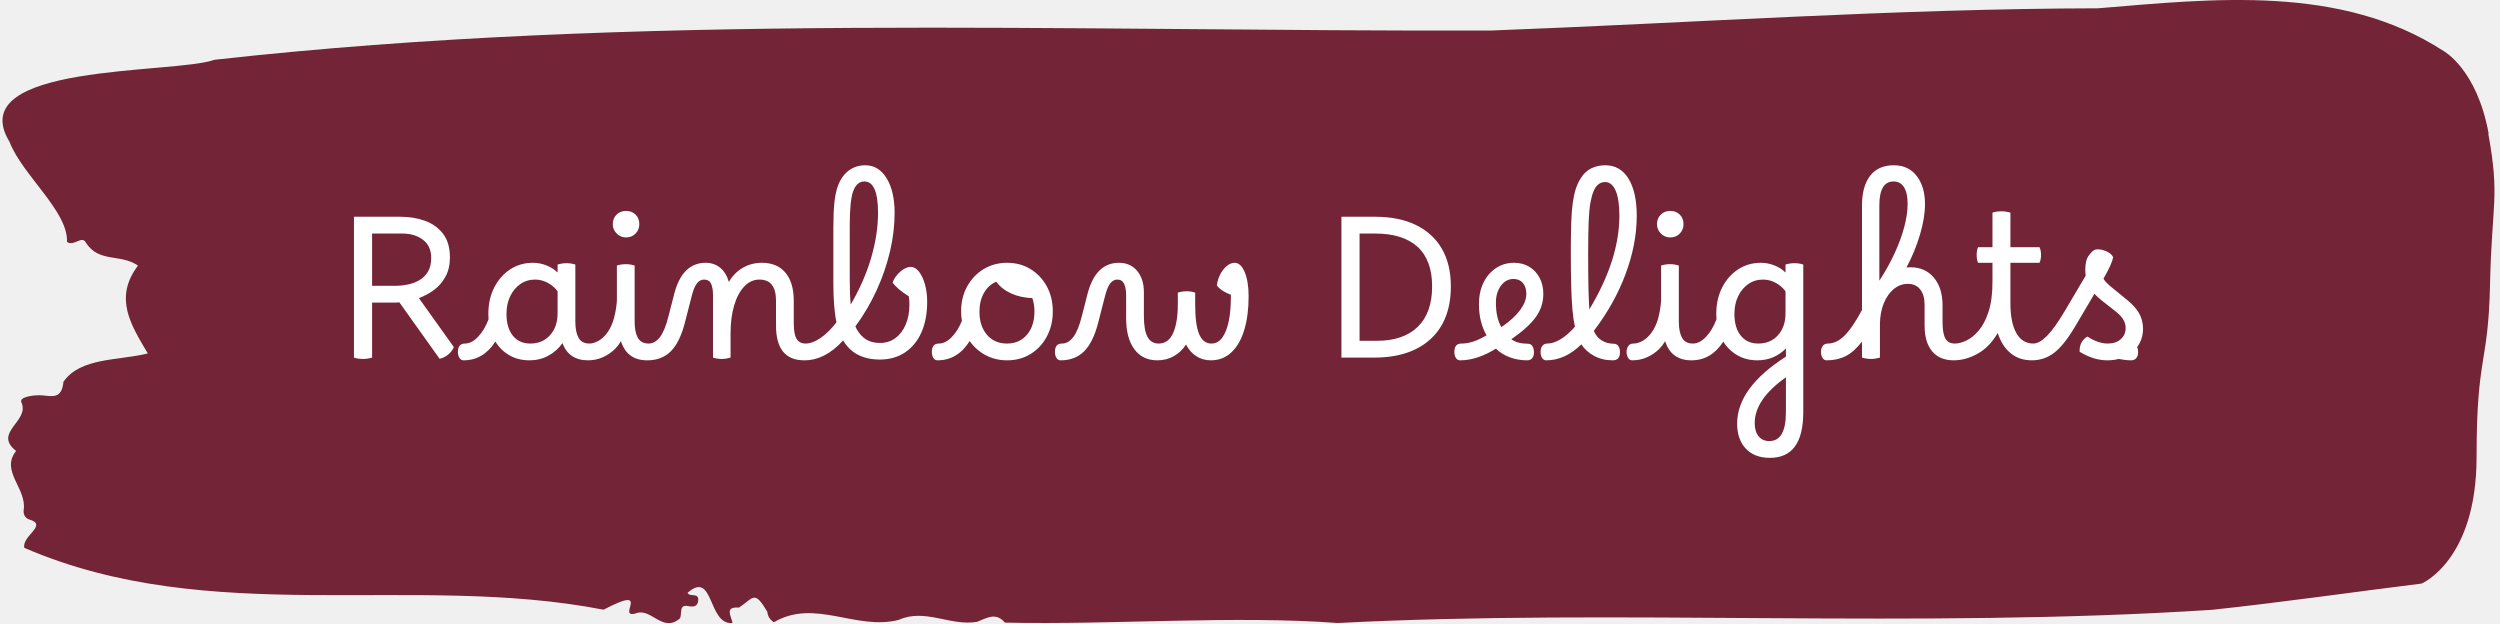
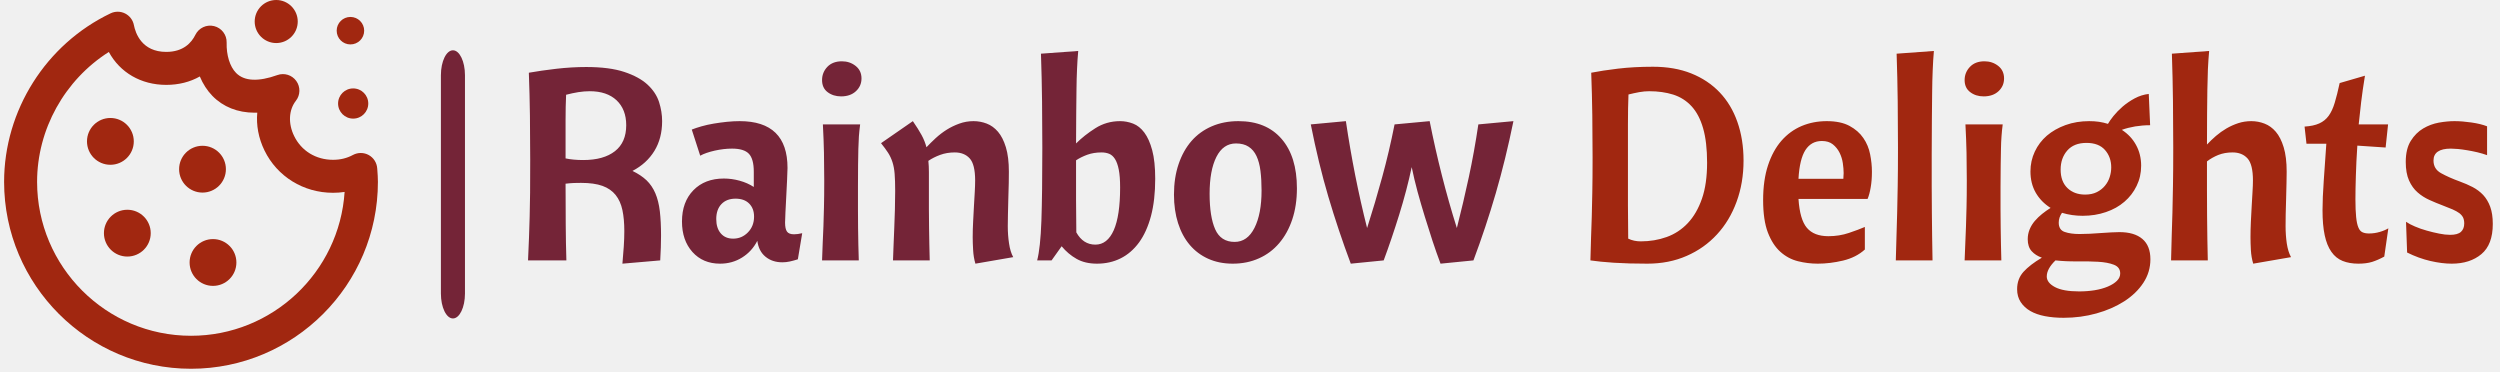
- <svg xmlns="http://www.w3.org/2000/svg" version="1.1" width="2000" height="499" viewBox="0 0 2000 499">
-   <g transform="matrix(1,0,0,1,-1.21127,-0.2524834)">
-     <svg viewBox="0 0 396 99" data-background-color="#ffffff" preserveAspectRatio="xMidYMid meet" height="499" width="2000">
-       <g id="tight-bounds" transform="matrix(1,0,0,1,0.2400886,0.0500919)">
-         <svg viewBox="0 0 395.52 98.9" height="98.9" width="395.52">
+ <svg xmlns="http://www.w3.org/2000/svg" version="1.1" width="2000" height="297" viewBox="0 0 2000 297">
+   <g transform="matrix(1,0,0,1,-1.212121,-0.9967613)">
+     <svg viewBox="0 0 396 59" data-background-color="#ffffff" preserveAspectRatio="xMidYMid meet" height="297" width="2000">
+       <g id="tight-bounds" transform="matrix(1,0,0,1,0.24,0.1980098)">
+         <svg viewBox="0 0 395.52 58.604" height="58.604" width="395.52">
          <g>
-             <svg viewBox="0 0 395.52 98.9" height="98.9" width="395.52">
+             <svg viewBox="0 0 500.967 74.228" height="58.604" width="395.52">
              <g>
-                 <svg viewBox="0 0 395.52 98.9" height="98.9" width="395.52">
+                 <rect width="4.844" height="53.979" x="87.924" y="10.124" fill="#742437" opacity="1" stroke-width="0" stroke="transparent" fill-opacity="1" class="rect-qz-0" data-fill-palette-color="primary" rx="1%" id="qz-0" data-palette-color="#742437" />
+               </g>
+               <g transform="matrix(1,0,0,1,105.447,10.25872)">
+                 <svg viewBox="0 0 395.52 53.711" height="53.711" width="395.52">
                  <g id="textblocktransform">
-                     <svg viewBox="0 0 395.52 98.9" height="98.9" width="395.52" id="textblock">
+                     <svg viewBox="0 0 395.52 53.711" height="53.711" width="395.52" id="textblock">
                      <g>
-                         <svg viewBox="0 0 395.52 98.9" height="98.9" width="395.52">
-                           <path d="M394.594 21.212C392.735 10.946 387.435 8.092 387.435 8.092 371.165-2.481 350.86-0.202 332.619 1.317 300.414 1.379 268.339 3.637 236.208 4.848 168.767 5.033 100.749 1.995 33.643 9.489 27.339 11.788-6.54 9.94 1.121 22.526 3.129 27.762 10.456 33.572 10.232 38.376 11.236 39.218 12.631 37.288 13.226 38.5 15.309 41.764 18.711 40.224 21.501 42.154 17.614 47.308 20.403 51.599 23.062 56.095 18.377 57.265 12.371 56.711 9.675 60.592 9.396 63.404 7.89 62.871 6.235 62.747 5.026 62.665 2.59 62.973 2.999 63.856 4.394 66.874-1.594 68.619 2.162 71.576-0.422 74.779 3.948 77.551 3.353 81.02 3.278 81.719 3.687 82.314 4.338 82.478 7.22 83.361 3.018 85.086 3.464 86.954 33.029 99.725 65.104 90.896 95.394 96.768 103.259 92.662 97.346 98.226 100.489 97.364 102.943 96.358 104.728 100.525 107.499 98.164 107.927 97.487 107.276 95.885 108.8 96.193 109.6 96.358 110.307 96.316 110.418 95.372 110.586 93.955 109.117 94.838 108.726 94.099 112.947 90.362 111.906 99.252 115.866 98.883 115.68 97.795 114.528 96.234 116.889 96.44 119.232 94.879 119.306 93.586 121.389 97.097 121.463 97.856 121.835 98.39 122.43 98.76 128.938 94.941 135.409 100.115 142.233 98.39 146.417 96.501 150.433 99.417 154.672 98.698 156.16 98.123 157.666 97.097 159.098 98.821 176.632 99.191 195.319 97.651 211.943 98.883 256.364 96.583 303.836 99.827 350.674 96.789 361.719 95.618 373.192 93.955 383.958 92.621 383.958 92.621 392.679 88.966 392.679 72.541S394.538 58.169 394.817 45.09C395.096 32.012 396.398 31.478 394.538 21.212Z" opacity="1" fill="#742437" data-fill-palette-color="tertiary" />
-                           <g transform="matrix(1,0,0,1,55.76832,26.23067)">
-                             <svg width="283.983" viewBox="5 -49.301 458.61 75.001" height="46.438" data-palette-color="#ffffff">
-                               <path d="M7.3 0.35L7.3 0.35Q6.05 0.35 5 0L5 0 5-36.1 16.95-36.1Q20.3-36.1 23.18-35.08 26.05-34.05 27.83-31.75 29.6-29.45 29.6-25.7L29.6-25.7Q29.6-22.8 28.45-20.73 27.3-18.65 25.5-17.32 23.7-16 21.65-15.25L21.65-15.25 30.6-2.7Q30.2-1.65 29.18-0.8 28.15 0.05 26.95 0.3L26.95 0.3 16.65-14.15Q16.1-14.1 15.6-14.1L15.6-14.1 9.65-14.1 9.65 0Q8.45 0.35 7.3 0.35ZM17.35-31.8L17.35-31.8 9.65-31.8 9.65-18.4 15.6-18.4Q17.15-18.4 18.78-18.73 20.4-19.05 21.75-19.83 23.1-20.6 23.95-22 24.8-23.4 24.8-25.55L24.8-25.55Q24.8-28.6 22.7-30.2 20.6-31.8 17.35-31.8ZM33.45-3.6L33.45-3.6Q35.15-3.6 36.77-5.28 38.4-6.95 39.5-9.8L39.5-9.8Q39.45-10.5 39.45-11.2L39.45-11.2Q39.45-15 40.95-17.95 42.45-20.9 45.02-22.6 47.6-24.3 50.9-24.3L50.9-24.3Q52.65-24.3 54.35-23.63 56.05-22.95 57.2-21.8L57.2-21.8 57.2-23.85Q57.65-24 58.25-24.1 58.85-24.2 59.5-24.2L59.5-24.2Q60.7-24.2 61.75-23.85L61.75-23.85 61.75-9.2Q61.75-6.55 62.57-5.08 63.4-3.6 65.35-3.6L65.35-3.6Q66.2-3.6 66.5-2.9 66.8-2.2 66.8-1.4L66.8-1.4Q66.8-0.6 66.37 0.05 65.95 0.7 65 0.7L65 0.7Q60.1 0.7 58.45-3.7L58.45-3.7Q57-1.65 54.82-0.48 52.65 0.7 50 0.7L50 0.7Q47.1 0.7 44.87-0.58 42.65-1.85 41.25-4.1L41.25-4.1Q38.15 0.7 33.1 0.7L33.1 0.7Q32.45 0.7 32.05 0.1 31.65-0.5 31.65-1.45L31.65-1.45Q31.65-3.6 33.45-3.6ZM44.1-11.2L44.1-11.2Q44.1-7.65 45.72-5.63 47.35-3.6 50.2-3.6L50.2-3.6Q53.35-3.6 55.27-5.75 57.2-7.9 57.2-11.4L57.2-11.4 57.2-17Q56.2-18.35 54.65-19.18 53.1-20 51.45-20L51.45-20Q49.3-20 47.65-18.85 46-17.7 45.05-15.73 44.1-13.75 44.1-11.2ZM65.35-3.6L65.35-3.6Q66.4-3.6 67.6-4.25 68.8-4.9 69.85-6.25L69.85-6.25Q71.1-7.95 71.67-10.15 72.25-12.35 72.4-14.6L72.4-14.6 72.4-23.6Q72.85-23.75 73.45-23.85 74.05-23.95 74.7-23.95L74.7-23.95Q75.85-23.95 76.95-23.6L76.95-23.6 76.95-9.2Q76.95-6.55 77.77-5.08 78.6-3.6 80.55-3.6L80.55-3.6Q81.4-3.6 81.7-2.9 82-2.2 82-1.4L82-1.4Q82-0.6 81.57 0.05 81.15 0.7 80.2 0.7L80.2 0.7Q75 0.7 73.45-4.2L73.45-4.2Q72.75-3.05 71.95-2.25L71.95-2.25Q70.6-0.9 68.82-0.1 67.05 0.7 65 0.7L65 0.7Q64.3 0.7 63.92 0.03 63.55-0.65 63.55-1.45L63.55-1.45Q63.55-2.3 63.97-2.95 64.4-3.6 65.35-3.6ZM74.75-30.8L74.75-30.8Q73.35-30.8 72.35-31.8 71.35-32.8 71.35-34.2L71.35-34.2Q71.35-35.7 72.32-36.65 73.3-37.6 74.75-37.6L74.75-37.6Q76.25-37.6 77.2-36.65 78.15-35.7 78.15-34.2L78.15-34.2Q78.15-32.75 77.17-31.78 76.2-30.8 74.75-30.8ZM80.19 0.7L80.19 0.7Q79.54 0.7 79.14 0.1 78.74-0.5 78.74-1.45L78.74-1.45Q78.74-3.6 80.54-3.6L80.54-3.6Q82.14-3.6 83.42-5.23 84.69-6.85 85.64-10.65L85.64-10.65 87.14-16.5Q89.24-24.3 95.14-24.3L95.14-24.3Q97.39-24.3 98.94-22.98 100.49-21.65 101.09-19.4L101.09-19.4Q102.49-21.75 104.69-23.03 106.89-24.3 109.59-24.3L109.59-24.3Q113.49-24.3 115.62-21.75 117.74-19.2 117.74-14.6L117.74-14.6 117.74-8.75Q117.74-6 118.47-4.8 119.19-3.6 120.79-3.6L120.79-3.6Q121.49-3.6 121.87-3 122.24-2.4 122.24-1.4L122.24-1.4Q122.24-0.6 121.82 0.05 121.39 0.7 120.44 0.7L120.44 0.7Q113.19 0.7 113.19-8.2L113.19-8.2 113.19-14.6Q113.19-20 108.94-20L108.94-20Q106.74-20 105.07-18.25 103.39-16.5 102.47-13.4 101.54-10.3 101.54-6.2L101.54-6.2 101.54 0Q101.04 0.15 100.44 0.25 99.84 0.35 99.29 0.35L99.29 0.35Q98.09 0.35 97.04 0L97.04 0 97.04-15.95Q97.04-17.9 96.54-18.95 96.04-20 94.74-20L94.74-20Q93.69-20 92.94-19.05 92.19-18.1 91.64-16L91.64-16 89.79-8.8Q88.49-3.85 86.19-1.58 83.89 0.7 80.19 0.7ZM120.44 0.7L120.44 0.7Q119.79 0.7 119.39 0.1 118.99-0.5 118.99-1.45L118.99-1.45Q118.99-2.45 119.47-3.03 119.94-3.6 120.74-3.6L120.74-3.6Q122.54-3.6 124.64-5.05 126.74-6.5 128.69-9.05L128.69-9.05Q127.89-12.7 127.89-19.25L127.89-19.25 127.89-33.15Q127.89-37.3 128.17-39.85 128.44-42.4 129.09-44.1L129.09-44.1Q130.04-46.6 131.84-47.95 133.64-49.3 136.09-49.3L136.09-49.3Q139.49-49.3 141.54-45.98 143.59-42.65 143.59-37.05L143.59-37.05Q143.59-32.3 142.42-27.25 141.24-22.2 138.99-17.28 136.74-12.35 133.54-8L133.54-8Q133.69-7.65 133.84-7.35L133.84-7.35Q134.89-5.5 136.32-4.63 137.74-3.75 139.84-3.75L139.84-3.75Q142.09-3.75 143.79-5 145.49-6.25 146.44-8.47 147.39-10.7 147.39-13.6L147.39-13.6Q147.39-14.65 147.24-15.7L147.24-15.7Q144.09-17.7 143.09-19.25L143.09-19.25Q143.44-20.25 144.22-21.18 144.99-22.1 145.94-22.68 146.89-23.25 147.74-23.25L147.74-23.25Q148.89-23.25 149.84-22.03 150.79-20.8 151.37-18.78 151.94-16.75 151.94-14.3L151.94-14.3Q151.94-9.8 150.47-6.48 148.99-3.15 146.27-1.33 143.54 0.5 139.84 0.5L139.84 0.5Q133.29 0.5 130.39-4.4L130.39-4.4Q125.79 0.7 120.44 0.7ZM132.09-33.75L132.09-20.25Q132.09-16.2 132.34-13.6L132.34-13.6Q135.79-19.5 137.57-25.55 139.34-31.6 139.34-37.1L139.34-37.1Q139.34-45.15 135.84-45.15L135.84-45.15Q133.79-45.15 132.89-42.4L132.89-42.4Q132.09-39.95 132.09-33.75L132.09-33.75ZM154.94-3.6L154.94-3.6Q156.59-3.6 158.16-5.18 159.74-6.75 160.84-9.4L160.84-9.4Q160.64-10.6 160.64-11.85L160.64-11.85Q160.64-15.45 162.19-18.25 163.74-21.05 166.41-22.68 169.09-24.3 172.44-24.3L172.44-24.3Q175.79-24.3 178.44-22.68 181.09-21.05 182.61-18.25 184.14-15.45 184.14-11.85L184.14-11.85Q184.14-8.25 182.61-5.4 181.09-2.55 178.46-0.93 175.84 0.7 172.44 0.7L172.44 0.7Q169.39 0.7 166.91-0.63 164.44-1.95 162.84-4.25L162.84-4.25Q159.74 0.7 154.59 0.7L154.59 0.7Q153.94 0.7 153.54 0.1 153.14-0.5 153.14-1.45L153.14-1.45Q153.14-3.6 154.94-3.6ZM172.39-3.6L172.39-3.6Q175.59-3.6 177.51-5.85 179.44-8.1 179.44-11.85L179.44-11.85Q179.44-13.7 178.89-15.25L178.89-15.25Q175.89-15.35 173.46-16.45 171.04-17.55 169.64-19.45L169.64-19.45Q167.64-18.6 166.49-16.57 165.34-14.55 165.34-11.75L165.34-11.75Q165.34-8.1 167.26-5.85 169.19-3.6 172.39-3.6ZM186.14 0.7L186.14 0.7Q185.49 0.7 185.09 0.1 184.69-0.5 184.69-1.45L184.69-1.45Q184.69-3.6 186.49-3.6L186.49-3.6Q188.09-3.6 189.36-5.23 190.64-6.85 191.59-10.65L191.59-10.65 193.09-16.5Q195.19-24.3 201.09-24.3L201.09-24.3Q204.04-24.3 205.76-22.23 207.49-20.15 207.49-16.8L207.49-16.8 207.49-10.7Q207.49-7.05 208.41-5.33 209.34-3.6 211.29-3.6L211.29-3.6Q213.79-3.6 214.99-6.3 216.19-9 216.19-13.65L216.19-13.65 216.19-16.65Q216.64-16.8 217.21-16.9 217.79-17 218.39-17L218.39-17Q219.64-17 220.64-16.65L220.64-16.65 220.64-13.65Q220.64-8.4 221.66-6 222.69-3.6 224.79-3.6L224.79-3.6Q226.49-3.6 227.59-5.13 228.69-6.65 229.24-9.33 229.79-12 229.79-15.5L229.79-15.5Q229.79-15.8 229.79-16.1L229.79-16.1Q227.34-17 226.19-18.5L226.19-18.5Q226.39-20 227.06-21.33 227.74-22.65 228.74-23.48 229.74-24.3 230.74-24.3L230.74-24.3Q232.34-24.3 233.34-21.9 234.34-19.5 234.34-15.7L234.34-15.7Q234.34-10.85 233.24-7.15 232.14-3.45 229.96-1.38 227.79 0.7 224.64 0.7L224.64 0.7Q222.59 0.7 220.94-0.35 219.29-1.4 218.29-3.35L218.29-3.35Q217.09-1.45 215.19-0.38 213.29 0.7 210.94 0.7L210.94 0.7Q207.14 0.7 205.04-2.15 202.94-5 202.94-10.15L202.94-10.15 202.94-15.95Q202.94-17.85 202.41-18.93 201.89-20 200.69-20L200.69-20Q199.64-20 198.89-19.05 198.14-18.1 197.59-16L197.59-16 195.74-8.8Q194.44-3.85 192.14-1.58 189.84 0.7 186.14 0.7ZM266.48 0L258.08 0 258.13-0.2 258.13-36.1 266.83-36.1Q272.88-36.1 277.21-34 281.53-31.9 283.86-27.93 286.18-23.95 286.18-18.25L286.18-18.25Q286.18-9.55 281.01-4.78 275.83 0 266.48 0L266.48 0ZM262.78-31.8L262.78-4.3 267.18-4.3Q274.03-4.3 277.71-7.9 281.38-11.5 281.38-18.25L281.38-18.25Q281.38-24.95 277.66-28.38 273.93-31.8 266.78-31.8L266.78-31.8 262.78-31.8ZM288.53 0.7L288.53 0.7Q287.88 0.7 287.48 0.1 287.08-0.5 287.08-1.45L287.08-1.45Q287.08-3.6 288.88-3.6L288.88-3.6Q290.33-3.6 291.83-4.08 293.33-4.55 295.33-5.7L295.33-5.7Q293.38-9.1 293.38-13.7L293.38-13.7Q293.38-16.8 294.53-19.18 295.68-21.55 297.73-22.93 299.78-24.3 302.38-24.3L302.38-24.3Q304.58-24.3 306.28-23.28 307.98-22.25 308.93-20.45 309.88-18.65 309.88-16.3L309.88-16.3Q309.88-13.1 308-10.45 306.13-7.8 301.68-4.7L301.68-4.7Q303.28-3.55 305.98-3.55L305.98-3.55Q306.68-3.55 307.08-2.95 307.48-2.35 307.48-1.35L307.48-1.35Q307.48-0.4 307.03 0.15 306.58 0.7 305.73 0.7L305.73 0.7Q303.33 0.7 301.23-0.1 299.13-0.9 297.73-2.3L297.73-2.3Q292.93 0.7 288.53 0.7ZM297.73-14.1L297.73-14.1Q297.73-10.15 299.13-7.8L299.13-7.8Q302.38-10.05 303.95-12.2 305.53-14.35 305.53-16.3L305.53-16.3Q305.53-18.1 304.65-19.13 303.78-20.15 302.23-20.15L302.23-20.15Q300.28-20.15 299-18.4 297.73-16.65 297.73-14.1ZM310.63 0.7L310.63 0.7Q309.98 0.7 309.58 0.1 309.18-0.5 309.18-1.45L309.18-1.45Q309.18-2.45 309.65-3.03 310.13-3.6 310.93-3.6L310.93-3.6Q312.53-3.6 314.38-4.75 316.23-5.9 317.98-7.9L317.98-7.9Q317.58-9.75 317.35-12.25 317.13-14.75 317.03-18.3 316.93-21.85 316.93-26.85L316.93-26.85 316.98-26.85 316.93-26.9Q316.93-31.35 317.03-34.45 317.13-37.55 317.43-39.65 317.73-41.75 318.2-43.23 318.68-44.7 319.43-45.9L319.43-45.9Q320.53-47.7 322.15-48.5 323.78-49.3 325.73-49.3L325.73-49.3Q329.63-49.3 331.73-45.85 333.83-42.4 333.83-36.35L333.83-36.35Q333.83-29.1 330.98-21.45 328.13-13.8 322.83-6.85L322.83-6.85Q323.53-5.2 324.88-4.38 326.23-3.55 327.98-3.55L327.98-3.55Q328.68-3.55 329.1-2.98 329.53-2.4 329.53-1.4L329.53-1.4Q329.53 0.7 327.68 0.7L327.68 0.7Q324.98 0.7 322.88-0.45 320.78-1.6 319.63-3.4L319.63-3.4Q315.48 0.7 310.63 0.7ZM321.38-26.6L321.38-26.6Q321.38-21.35 321.45-17.95 321.53-14.55 321.68-12.35L321.68-12.35Q325.48-18.65 327.43-24.68 329.38-30.7 329.38-36.4L329.38-36.4Q329.38-40.55 328.43-42.78 327.48-45 325.73-45L325.73-45Q323.78-45 322.78-42.7L322.78-42.7Q322.28-41.5 321.95-39.68 321.63-37.85 321.5-34.75 321.38-31.65 321.38-26.6ZM333.02-3.6L333.02-3.6Q334.07-3.6 335.27-4.25 336.47-4.9 337.52-6.25L337.52-6.25Q338.77-7.95 339.35-10.15 339.92-12.35 340.07-14.6L340.07-14.6 340.07-23.6Q340.52-23.75 341.12-23.85 341.72-23.95 342.37-23.95L342.37-23.95Q343.52-23.95 344.62-23.6L344.62-23.6 344.62-9.2Q344.62-6.55 345.45-5.08 346.27-3.6 348.22-3.6L348.22-3.6Q349.07-3.6 349.37-2.9 349.67-2.2 349.67-1.4L349.67-1.4Q349.67-0.6 349.25 0.05 348.82 0.7 347.87 0.7L347.87 0.7Q342.67 0.7 341.12-4.2L341.12-4.2Q340.42-3.05 339.62-2.25L339.62-2.25Q338.27-0.9 336.5-0.1 334.72 0.7 332.67 0.7L332.67 0.7Q331.97 0.7 331.6 0.03 331.22-0.65 331.22-1.45L331.22-1.45Q331.22-2.3 331.65-2.95 332.07-3.6 333.02-3.6ZM342.42-30.8L342.42-30.8Q341.02-30.8 340.02-31.8 339.02-32.8 339.02-34.2L339.02-34.2Q339.02-35.7 340-36.65 340.97-37.6 342.42-37.6L342.42-37.6Q343.92-37.6 344.87-36.65 345.82-35.7 345.82-34.2L345.82-34.2Q345.82-32.75 344.85-31.78 343.87-30.8 342.42-30.8ZM348.22-3.6L348.22-3.6Q349.92-3.6 351.55-5.28 353.17-6.95 354.27-9.8L354.27-9.8Q354.22-10.5 354.22-11.2L354.22-11.2Q354.22-15 355.72-17.95 357.22-20.9 359.8-22.6 362.37-24.3 365.67-24.3L365.67-24.3Q367.42-24.3 369.12-23.63 370.82-22.95 371.97-21.8L371.97-21.8 371.97-23.85Q372.42-24 373.02-24.1 373.62-24.2 374.27-24.2L374.27-24.2Q375.47-24.2 376.52-23.85L376.52-23.85 376.52 14Q376.52 25.7 367.97 25.7L367.97 25.7Q364.02 25.7 361.8 23.35 359.57 21 359.57 16.9L359.57 16.9Q359.57 7.75 372.07-0.25L372.07-0.25 372.07-2.35Q370.67-0.9 368.82-0.1 366.97 0.7 364.77 0.7L364.77 0.7Q361.87 0.7 359.65-0.58 357.42-1.85 356.02-4.1L356.02-4.1Q352.92 0.7 347.87 0.7L347.87 0.7Q347.22 0.7 346.82 0.1 346.42-0.5 346.42-1.45L346.42-1.45Q346.42-3.6 348.22-3.6ZM358.87-11.2L358.87-11.2Q358.87-7.65 360.5-5.63 362.12-3.6 364.97-3.6L364.97-3.6Q368.12-3.6 370.05-5.75 371.97-7.9 371.97-11.4L371.97-11.4 371.97-17Q370.97-18.35 369.42-19.18 367.87-20 366.22-20L366.22-20Q364.07-20 362.42-18.85 360.77-17.7 359.82-15.73 358.87-13.75 358.87-11.2ZM364.07 16.8L364.07 16.8Q364.07 18.95 365.07 20.18 366.07 21.4 367.82 21.4L367.82 21.4Q372.07 21.4 372.07 14L372.07 14 372.07 5.05Q364.07 10.7 364.07 16.8ZM382.52 0.7L382.52 0.7Q381.87 0.7 381.47 0.1 381.07-0.5 381.07-1.45L381.07-1.45Q381.07-2.45 381.54-3.03 382.02-3.6 382.82-3.6L382.82-3.6Q385.02-3.6 387.04-5.58 389.07-7.55 391.57-12.2L391.57-12.2 391.57-38.95Q391.57-43.95 393.69-46.65 395.82-49.35 399.87-49.3L399.87-49.3Q403.57-49.25 405.64-46.5 407.72-43.75 407.72-39.35L407.72-39.35Q407.72-35.8 406.42-31.45 405.12-27.1 402.97-23.1L402.97-23.1Q403.47-23.15 404.02-23.15L404.02-23.15Q407.77-23.15 409.99-20.5 412.22-17.85 412.22-13.4L412.22-13.4 412.22-9.1Q412.22-6.2 412.94-4.9 413.67-3.6 415.37-3.6L415.37-3.6Q416.17-3.6 416.52-2.98 416.87-2.35 416.87-1.4L416.87-1.4Q416.87-0.45 416.39 0.13 415.92 0.7 415.07 0.7L415.07 0.7Q411.47 0.7 409.54-1.63 407.62-3.95 407.62-8.2L407.62-8.2 407.62-13.5Q407.62-16.05 406.49-17.48 405.37-18.9 403.32-18.9L403.32-18.9Q401.32-18.9 399.72-17.57 398.12-16.25 397.17-13.95 396.22-11.65 396.17-8.65L396.17-8.65 396.17 0Q395.67 0.15 395.07 0.25 394.47 0.35 393.92 0.35L393.92 0.35Q392.77 0.35 391.57 0L391.57 0 391.57-4.1Q389.52-1.45 387.39-0.38 385.27 0.7 382.52 0.7ZM396.02-39L396.02-39 396.02-19.7Q398.27-23.15 399.89-26.65 401.52-30.15 402.39-33.43 403.27-36.7 403.27-39.4L403.27-39.4Q403.27-42.2 402.34-43.68 401.42-45.15 399.67-45.15L399.67-45.15Q396.02-45.15 396.02-39ZM415.42-3.6L415.42-3.6Q416.67-3.6 418.29-4.35 419.92-5.1 421.47-6.9 423.02-8.7 424.02-11.78 425.02-14.85 425.02-19.5L425.02-19.5 425.02-24.3 421.32-24.3Q420.97-25.1 420.97-26.3 420.97-27.5 421.32-28.3L421.32-28.3 425.02-28.3 425.02-37.15Q425.97-37.5 427.32-37.5L427.32-37.5Q428.52-37.5 429.62-37.15L429.62-37.15 429.62-28.3 437.07-28.3Q437.47-27.5 437.47-26.3 437.47-25.1 437.07-24.3L437.07-24.3 429.62-24.3 429.62-13.95Q429.62-8.95 431.14-6.28 432.67-3.6 435.47-3.6L435.47-3.6Q436.92-3.6 436.92-1.4L436.92-1.4Q436.92-0.45 436.44 0.13 435.97 0.7 435.12 0.7L435.12 0.7Q431.87 0.7 429.64-1.15 427.42-3 426.37-6.3L426.37-6.3Q424.27-2.7 421.22-1 418.17 0.7 415.07 0.7L415.07 0.7Q414.42 0.7 414.02 0.08 413.62-0.55 413.62-1.45L413.62-1.45Q413.62-2.4 414.07-3 414.52-3.6 415.42-3.6ZM435.11 0.7L435.11 0.7Q434.46 0.7 434.06 0.1 433.66-0.5 433.66-1.45L433.66-1.45Q433.66-3.6 435.46-3.6L435.46-3.6Q437.06-3.6 439.01-5.58 440.96-7.55 443.56-11.95L443.56-11.95 448.91-21Q448.81-21.7 448.81-22.5L448.81-22.5Q448.81-25 449.74-26.2 450.66-27.4 451.26-27.65L451.26-27.65Q452.11-27.85 453.09-27.63 454.06-27.4 454.86-26.9 455.66-26.4 455.96-25.7L455.96-25.7Q455.76-24.8 455.21-23.55 454.66-22.3 453.46-20.2L453.46-20.2Q453.81-19.65 454.36-19.1 454.91-18.55 455.71-17.9L455.71-17.9 459.51-14.8Q461.56-13.15 462.59-11.38 463.61-9.6 463.61-7.4L463.61-7.4Q463.61-4.75 462.11-2.7L462.11-2.7Q462.36-2.15 462.36-1.4L462.36-1.4Q462.36-0.45 461.89 0.13 461.41 0.7 460.56 0.7L460.56 0.7Q459.76 0.7 459.01 0.6 458.26 0.5 457.36 0.35L457.36 0.35Q456.01 0.7 454.51 0.7L454.51 0.7Q452.76 0.7 451.01 0.18 449.26-0.35 447.36-1.5L447.36-1.5Q447.26-4.15 449.36-5.4L449.36-5.4Q452.11-3.6 454.56-3.6L454.56-3.6Q456.66-3.6 457.91-4.73 459.16-5.85 459.16-7.6L459.16-7.6Q459.16-9.8 456.76-11.7L456.76-11.7 452.96-14.7Q451.96-15.5 451.16-16.35L451.16-16.35 446.16-7.9Q443.41-3.25 440.89-1.28 438.36 0.7 435.11 0.7Z" opacity="1" transform="matrix(1,0,0,1,0,0)" fill="#ffffff" class="wordmark-text-0" data-fill-palette-color="quaternary" id="text-0" />
+                         <svg viewBox="0 0 395.52 53.711" height="53.711" width="395.52">
+                           <g transform="matrix(1,0,0,1,0,0)">
+                             <svg width="395.52" viewBox="3.55 -38.5 361.17 49.05" height="53.711" data-palette-color="#742437">
+                               <g class="wordmark-text-0" data-fill-palette-color="primary" id="text-0">
+                                 <path d="M3.7-34.5L3.7-34.5Q5.95-34.9 8.78-35.23 11.6-35.55 14.25-35.55L14.25-35.55Q18.5-35.55 21.23-34.65 23.95-33.75 25.5-32.33 27.05-30.9 27.63-29.13 28.2-27.35 28.2-25.6L28.2-25.6Q28.2-22.45 26.78-20.13 25.35-17.8 22.75-16.45L22.75-16.45Q24.3-15.7 25.33-14.73 26.35-13.75 26.95-12.35 27.55-10.95 27.78-9.03 28-7.1 28-4.55L28-4.55Q28-2.5 27.85 0L27.85 0 20.9 0.6Q21.05-1.05 21.15-2.55 21.25-4.05 21.25-5.4L21.25-5.4Q21.25-7.6 20.9-9.25 20.55-10.9 19.65-12.03 18.75-13.15 17.23-13.7 15.7-14.25 13.3-14.25L13.3-14.25Q12.75-14.25 12-14.23 11.25-14.2 10.45-14.1L10.45-14.1Q10.45-9.95 10.48-6.6 10.5-3.25 10.6 0L10.6 0 3.55 0Q3.65-2.4 3.73-4.23 3.8-6.05 3.85-8.03 3.9-10 3.93-12.45 3.95-14.9 3.95-18.55L3.95-18.55Q3.95-22.75 3.9-26.6 3.85-30.45 3.7-34.5ZM14.9-31.1L14.9-31.1Q13.9-31.1 12.8-30.93 11.7-30.75 10.55-30.45L10.55-30.45Q10.45-28.35 10.45-25.73 10.45-23.1 10.45-19.4L10.45-19.4 10.45-18.75Q11.85-18.45 13.7-18.45L13.7-18.45Q17.45-18.45 19.53-20.08 21.6-21.7 21.6-24.85L21.6-24.85Q21.6-27.75 19.83-29.43 18.05-31.1 14.9-31.1ZM38.85 0.6L38.85 0.6Q35.7 0.6 33.77-1.55 31.85-3.7 31.85-7.15L31.85-7.15Q31.85-10.75 33.95-12.9 36.05-15.05 39.55-15.05L39.55-15.05Q41-15.05 42.45-14.65 43.9-14.25 45.05-13.5L45.05-13.5 45.05-16.3Q45.05-18.65 44.15-19.6 43.25-20.55 41.05-20.55L41.05-20.55Q39.55-20.55 37.87-20.18 36.2-19.8 35.2-19.25L35.2-19.25 33.65-24.05Q34.4-24.35 35.45-24.65 36.5-24.95 37.7-25.15 38.9-25.35 40.15-25.48 41.4-25.6 42.45-25.6L42.45-25.6Q51.25-25.6 51.25-17L51.25-17Q51.25-16.25 51.17-14.8 51.1-13.35 51.02-11.78 50.95-10.2 50.87-8.85 50.8-7.5 50.8-6.95L50.8-6.95Q50.8-5.8 51.15-5.3 51.5-4.8 52.45-4.8L52.45-4.8Q53.1-4.8 53.95-5L53.95-5 53.15-0.2Q52.35 0.05 51.67 0.2 51 0.35 50.3 0.35L50.3 0.35Q48.45 0.35 47.2-0.68 45.95-1.7 45.7-3.6L45.7-3.6Q44.7-1.65 42.9-0.53 41.1 0.6 38.85 0.6ZM41.25-4L41.25-4Q42.85-4 43.97-5.15 45.1-6.3 45.1-8.05L45.1-8.05Q45.1-9.55 44.2-10.45 43.3-11.35 41.7-11.35L41.7-11.35Q40.05-11.35 39.1-10.35 38.15-9.35 38.15-7.6L38.15-7.6Q38.15-5.95 38.97-4.98 39.8-4 41.25-4ZM57.75-25L64.6-25Q64.45-23.85 64.37-22.8 64.3-21.75 64.27-20.48 64.25-19.2 64.22-17.53 64.2-15.85 64.2-13.55L64.2-13.55Q64.2-11.25 64.2-9.4 64.2-7.55 64.22-5.95 64.25-4.35 64.27-2.93 64.3-1.5 64.35 0L64.35 0 57.6 0Q57.65-1.85 57.72-3.25 57.8-4.65 57.85-6.23 57.9-7.8 57.95-9.78 58-11.75 58-14.7L58-14.7Q58-17.4 57.95-19.78 57.9-22.15 57.75-25L57.75-25ZM57.6-33.15L57.6-33.15Q57.6-34.55 58.57-35.58 59.55-36.6 61.25-36.6L61.25-36.6Q62.7-36.6 63.77-35.75 64.85-34.9 64.85-33.45L64.85-33.45Q64.85-32.05 63.82-31.1 62.8-30.15 61.1-30.15L61.1-30.15Q59.65-30.15 58.62-30.93 57.6-31.7 57.6-33.15ZM68.44-21.55L74.29-25.6Q75.29-24.15 75.89-23.05 76.49-21.95 76.79-20.8L76.79-20.8Q77.54-21.6 78.49-22.48 79.44-23.35 80.52-24.03 81.59-24.7 82.84-25.15 84.09-25.6 85.44-25.6L85.44-25.6Q86.69-25.6 87.87-25.15 89.04-24.7 89.94-23.65 90.84-22.6 91.39-20.8 91.94-19 91.94-16.3L91.94-16.3Q91.94-15.6 91.92-14.25 91.89-12.9 91.84-11.38 91.79-9.85 91.77-8.45 91.74-7.05 91.74-6.3L91.74-6.3Q91.74-4.65 91.97-3.13 92.19-1.6 92.74-0.6L92.74-0.6 85.79 0.6Q85.44-0.55 85.37-1.9 85.29-3.25 85.29-4.25L85.29-4.25Q85.29-5.65 85.37-7.13 85.44-8.6 85.52-9.98 85.59-11.35 85.67-12.58 85.74-13.8 85.74-14.7L85.74-14.7Q85.74-17.65 84.74-18.75 83.74-19.85 81.99-19.85L81.99-19.85Q80.54-19.85 79.32-19.4 78.09-18.95 77.14-18.3L77.14-18.3Q77.24-17.35 77.24-16.2 77.24-15.05 77.24-13.55L77.24-13.55Q77.24-11.25 77.24-9.4 77.24-7.55 77.27-5.95 77.29-4.35 77.32-2.93 77.34-1.5 77.39 0L77.39 0 70.64 0Q70.69-1.2 70.74-2.7 70.79-4.2 70.87-5.88 70.94-7.55 70.99-9.33 71.04-11.1 71.04-12.75L71.04-12.75Q71.04-14.7 70.94-15.93 70.84-17.15 70.54-18.07 70.24-19 69.74-19.78 69.24-20.55 68.44-21.55L68.44-21.55ZM97.84-38L104.69-38.5Q104.54-36.9 104.47-35.18 104.39-33.45 104.37-31.43 104.34-29.4 104.32-26.95 104.29-24.5 104.29-21.5L104.29-21.5Q105.79-23 107.84-24.3 109.89-25.6 112.39-25.6L112.39-25.6Q113.59-25.6 114.77-25.15 115.94-24.7 116.84-23.5 117.74-22.3 118.29-20.25 118.84-18.2 118.84-15L118.84-15Q118.84-11.1 118.07-8.18 117.29-5.25 115.87-3.3 114.44-1.35 112.49-0.38 110.54 0.6 108.14 0.6L108.14 0.6Q105.94 0.6 104.39-0.28 102.84-1.15 101.64-2.6L101.64-2.6 99.79 0 97.14 0Q97.74-2.3 97.92-7.3 98.09-12.3 98.09-20.7L98.09-20.7Q98.09-24.95 98.04-29.23 97.99-33.5 97.84-38L97.84-38ZM108.99-19.85L108.99-19.85Q107.54-19.85 106.37-19.43 105.19-19 104.29-18.4L104.29-18.4Q104.29-14.2 104.29-11.05 104.29-7.9 104.34-5.15L104.34-5.15Q105.59-2.9 107.84-2.9L107.84-2.9Q110.04-2.9 111.22-5.55 112.39-8.2 112.39-13.4L112.39-13.4Q112.39-15.45 112.14-16.7 111.89-17.95 111.44-18.65 110.99-19.35 110.37-19.6 109.74-19.85 108.99-19.85ZM133.69-21.5L133.69-21.5Q131.34-21.5 130.09-19.03 128.84-16.55 128.84-12.25L128.84-12.25Q128.84-8.05 129.86-5.73 130.89-3.4 133.44-3.4L133.44-3.4Q135.79-3.4 137.09-5.98 138.39-8.55 138.39-12.85L138.39-12.85Q138.39-14.85 138.19-16.45 137.99-18.05 137.46-19.18 136.94-20.3 136.01-20.9 135.09-21.5 133.69-21.5ZM122.29-12.1L122.29-12.1Q122.29-15.2 123.14-17.7 123.99-20.2 125.51-21.95 127.04-23.7 129.24-24.65 131.44-25.6 134.14-25.6L134.14-25.6Q139.24-25.6 142.06-22.35 144.89-19.1 144.89-13.25L144.89-13.25Q144.89-10.1 144.04-7.55 143.19-5 141.64-3.18 140.09-1.35 137.91-0.38 135.74 0.6 133.09 0.6L133.09 0.6Q130.59 0.6 128.59-0.3 126.59-1.2 125.19-2.85 123.79-4.5 123.04-6.85 122.29-9.2 122.29-12.1ZM178.24-25L184.69-25.6Q183.24-18.5 181.44-12.33 179.64-6.15 177.34 0L177.34 0 171.29 0.6Q170.54-1.4 169.81-3.6 169.09-5.8 168.39-8.08 167.69-10.35 167.06-12.65 166.44-14.95 165.99-17.15L165.99-17.15Q165.09-12.9 163.69-8.4 162.29-3.9 160.84 0L160.84 0 154.79 0.6Q152.49-5.55 150.66-11.73 148.84-17.9 147.44-25L147.44-25 153.89-25.6Q154.64-20.55 155.61-15.63 156.59-10.7 157.79-5.95L157.79-5.95Q159.29-10.65 160.56-15.3 161.84-19.95 162.84-25L162.84-25 169.29-25.6Q170.29-20.55 171.54-15.63 172.79-10.7 174.29-5.95L174.29-5.95Q175.49-10.65 176.49-15.3 177.49-19.95 178.24-25L178.24-25Z" fill="#742437" data-fill-palette-color="primary" />
+                                 <path d="M198.99-34.5L198.99-34.5Q200.99-34.9 203.91-35.25 206.84-35.6 210.34-35.6L210.34-35.6Q214.29-35.6 217.36-34.38 220.44-33.15 222.59-30.9 224.74-28.65 225.86-25.45 226.99-22.25 226.99-18.35L226.99-18.35Q226.99-14.25 225.71-10.78 224.44-7.3 222.11-4.78 219.79-2.25 216.54-0.83 213.29 0.6 209.29 0.6L209.29 0.6Q205.84 0.6 203.16 0.43 200.49 0.25 198.84 0L198.84 0Q198.89-2.4 198.96-4.23 199.04-6.05 199.09-8.03 199.14-10 199.19-12.55 199.24-15.1 199.24-18.95L199.24-18.95Q199.24-22.8 199.19-26.63 199.14-30.45 198.99-34.5ZM209.64-31.1L209.64-31.1Q208.79-31.1 207.81-30.93 206.84-30.75 205.84-30.5L205.84-30.5Q205.74-28.1 205.74-25.1 205.74-22.1 205.74-17.8L205.74-17.8Q205.74-13.35 205.74-10.1 205.74-6.85 205.79-4L205.79-4Q206.84-3.5 208.09-3.5L208.09-3.5Q210.64-3.5 212.86-4.3 215.09-5.1 216.74-6.85 218.39-8.6 219.34-11.33 220.29-14.05 220.29-17.95L220.29-17.95Q220.29-21.75 219.56-24.28 218.84-26.8 217.44-28.33 216.04-29.85 214.06-30.48 212.09-31.1 209.64-31.1ZM249.79-11.3L237.09-11.3Q237.34-7.5 238.64-5.98 239.94-4.45 242.59-4.45L242.59-4.45Q244.59-4.45 246.36-5.05 248.14-5.65 249.29-6.15L249.29-6.15 249.29-2Q247.69-0.55 245.29 0.03 242.89 0.6 240.64 0.6L240.64 0.6Q238.79 0.6 236.99 0.15 235.19-0.3 233.76-1.58 232.34-2.85 231.46-5.13 230.59-7.4 230.59-11.1L230.59-11.1Q230.59-14.75 231.49-17.48 232.39-20.2 233.96-22 235.54-23.8 237.66-24.7 239.79-25.6 242.29-25.6L242.29-25.6Q244.84-25.6 246.46-24.73 248.09-23.85 249.01-22.5 249.94-21.15 250.26-19.5 250.59-17.85 250.59-16.3L250.59-16.3Q250.59-14.7 250.36-13.4 250.14-12.1 249.79-11.3L249.79-11.3ZM241.39-21.95L241.39-21.95Q239.44-21.95 238.36-20.28 237.29-18.6 237.09-15L237.09-15 245.34-15Q245.34-15.2 245.36-15.5 245.39-15.8 245.39-16.05L245.39-16.05Q245.39-16.85 245.24-17.88 245.09-18.9 244.64-19.8 244.19-20.7 243.41-21.33 242.64-21.95 241.39-21.95ZM255.13-38L261.98-38.5Q261.83-36.75 261.76-34.9 261.68-33.05 261.66-30.83 261.63-28.6 261.61-25.85 261.58-23.1 261.58-19.55L261.58-19.55Q261.58-16.25 261.58-13.58 261.58-10.9 261.61-8.6 261.63-6.3 261.66-4.23 261.68-2.15 261.73 0L261.73 0 254.98 0Q255.03-2.6 255.11-4.6 255.18-6.6 255.23-8.78 255.28-10.95 255.33-13.73 255.38-16.5 255.38-20.7L255.38-20.7Q255.38-24.95 255.33-29.23 255.28-33.5 255.13-38L255.13-38ZM267.78-25L274.63-25Q274.48-23.85 274.41-22.8 274.33-21.75 274.31-20.48 274.28-19.2 274.26-17.53 274.23-15.85 274.23-13.55L274.23-13.55Q274.23-11.25 274.23-9.4 274.23-7.55 274.26-5.95 274.28-4.35 274.31-2.93 274.33-1.5 274.38 0L274.38 0 267.63 0Q267.68-1.85 267.76-3.25 267.83-4.65 267.88-6.23 267.93-7.8 267.98-9.78 268.03-11.75 268.03-14.7L268.03-14.7Q268.03-17.4 267.98-19.78 267.93-22.15 267.78-25L267.78-25ZM267.63-33.15L267.63-33.15Q267.63-34.55 268.61-35.58 269.58-36.6 271.28-36.6L271.28-36.6Q272.73-36.6 273.81-35.75 274.88-34.9 274.88-33.45L274.88-33.45Q274.88-32.05 273.86-31.1 272.83-30.15 271.13-30.15L271.13-30.15Q269.68-30.15 268.66-30.93 267.63-31.7 267.63-33.15ZM301.78-0.2L301.78-0.2Q301.78 2.15 300.48 4.13 299.18 6.1 296.95 7.53 294.73 8.95 291.85 9.75 288.98 10.55 285.83 10.55L285.83 10.55Q283.98 10.55 282.4 10.25 280.83 9.95 279.7 9.3 278.58 8.65 277.93 7.65 277.28 6.65 277.28 5.3L277.28 5.3Q277.28 3.4 278.45 2.1 279.63 0.8 281.83-0.5L281.83-0.5Q280.68-0.9 279.95-1.7 279.23-2.5 279.23-3.9L279.23-3.9Q279.23-4.85 279.58-5.7 279.93-6.55 280.53-7.25 281.13-7.95 281.88-8.55 282.63-9.15 283.43-9.65L283.43-9.65Q281.68-10.75 280.7-12.45 279.73-14.15 279.73-16.35L279.73-16.35Q279.73-18.3 280.53-20 281.33-21.7 282.75-22.93 284.18-24.15 286.18-24.88 288.18-25.6 290.53-25.6L290.53-25.6Q291.48-25.6 292.33-25.48 293.18-25.35 293.98-25.1L293.98-25.1Q294.28-25.65 294.98-26.53 295.68-27.4 296.65-28.25 297.63-29.1 298.88-29.78 300.13-30.45 301.48-30.6L301.48-30.6 301.73-24.85Q300.33-24.85 298.98-24.63 297.63-24.4 296.53-24L296.53-24Q298.23-22.9 299.15-21.2 300.08-19.5 300.08-17.4L300.08-17.4Q300.08-15.4 299.25-13.7 298.43-12 297-10.78 295.58-9.55 293.6-8.88 291.63-8.2 289.33-8.2L289.33-8.2Q287.33-8.2 285.53-8.75L285.53-8.75Q284.93-7.9 284.93-6.95L284.93-6.95Q284.93-5.6 286.03-5.23 287.13-4.85 288.73-4.85L288.73-4.85Q289.63-4.85 290.65-4.9 291.68-4.95 292.68-5.03 293.68-5.1 294.58-5.15 295.48-5.2 296.08-5.2L296.08-5.2Q298.83-5.2 300.3-3.95 301.78-2.7 301.78-0.2ZM290.03-21.6L290.03-21.6Q287.73-21.6 286.5-20.2 285.28-18.8 285.28-16.7L285.28-16.7Q285.28-14.5 286.53-13.3 287.78-12.1 289.78-12.1L289.78-12.1Q291.03-12.1 291.93-12.55 292.83-13 293.43-13.73 294.03-14.45 294.3-15.33 294.58-16.2 294.58-17.1L294.58-17.1Q294.58-19 293.43-20.3 292.28-21.6 290.03-21.6ZM296.23 2.4L296.23 2.4Q296.23 1.25 295.08 0.8 293.93 0.35 292.15 0.25 290.38 0.15 288.28 0.18 286.18 0.2 284.33 0L284.33 0Q282.73 1.55 282.73 2.95L282.73 2.95Q282.73 4.1 284.23 4.9 285.73 5.7 288.68 5.7L288.68 5.7Q290.18 5.7 291.55 5.48 292.93 5.25 293.98 4.8 295.03 4.35 295.63 3.75 296.23 3.15 296.23 2.4ZM305.73-38L312.58-38.5Q312.43-36.85 312.35-35.13 312.28-33.4 312.25-31.35 312.23-29.3 312.2-26.85 312.18-24.4 312.18-21.3L312.18-21.3Q312.93-22.1 313.83-22.88 314.73-23.65 315.75-24.25 316.78-24.85 317.93-25.23 319.08-25.6 320.33-25.6L320.33-25.6Q321.58-25.6 322.75-25.15 323.93-24.7 324.83-23.65 325.73-22.6 326.28-20.8 326.83-19 326.83-16.3L326.83-16.3Q326.83-15.6 326.8-14.25 326.78-12.9 326.73-11.38 326.68-9.85 326.65-8.45 326.63-7.05 326.63-6.3L326.63-6.3Q326.63-4.65 326.85-3.13 327.08-1.6 327.63-0.6L327.63-0.6 320.68 0.6Q320.33-0.55 320.25-1.9 320.18-3.25 320.18-4.25L320.18-4.25Q320.18-5.65 320.25-7.13 320.33-8.6 320.4-9.98 320.48-11.35 320.55-12.58 320.63-13.8 320.63-14.7L320.63-14.7Q320.63-17.65 319.63-18.75 318.63-19.85 316.88-19.85L316.88-19.85Q315.43-19.85 314.25-19.38 313.08-18.9 312.18-18.2L312.18-18.2Q312.18-15.25 312.18-12.8 312.18-10.35 312.2-8.18 312.23-6 312.25-4 312.28-2 312.33 0L312.33 0 305.58 0Q305.63-2.6 305.7-4.6 305.78-6.6 305.83-8.78 305.88-10.95 305.93-13.73 305.98-16.5 305.98-20.7L305.98-20.7Q305.98-24.95 305.93-29.23 305.88-33.5 305.73-38L305.73-38ZM330.47-21.45L330.12-24.6Q331.77-24.7 332.82-25.18 333.87-25.65 334.55-26.58 335.22-27.5 335.67-29 336.12-30.5 336.57-32.6L336.57-32.6 341.22-33.95Q340.77-31.2 340.52-29.1 340.27-27 340.07-25L340.07-25 345.47-25 345.02-20.75 339.82-21.1Q339.62-18.1 339.55-15.58 339.47-13.05 339.47-11.25L339.47-11.25Q339.47-9.2 339.6-7.98 339.72-6.75 340-6.08 340.27-5.4 340.75-5.18 341.22-4.95 341.97-4.95L341.97-4.95Q342.97-4.95 343.92-5.23 344.87-5.5 345.52-5.9L345.52-5.9 344.77-0.7Q343.57-0.05 342.52 0.28 341.47 0.6 340.02 0.6L340.02 0.6Q338.37 0.6 337.12 0.1 335.87-0.4 335.05-1.58 334.22-2.75 333.82-4.63 333.42-6.5 333.42-9.2L333.42-9.2Q333.42-11.45 333.65-14.7 333.87-17.95 334.12-21.45L334.12-21.45 330.47-21.45ZM356.87-4.7L356.87-4.7Q358.27-4.7 358.87-5.25 359.47-5.8 359.47-6.8L359.47-6.8Q359.47-7.45 359.25-7.9 359.02-8.35 358.55-8.7 358.07-9.05 357.32-9.38 356.57-9.7 355.52-10.1L355.52-10.1Q354.32-10.55 353.1-11.1 351.87-11.65 350.9-12.5 349.92-13.35 349.32-14.7 348.72-16.05 348.72-18.1L348.72-18.1Q348.72-20.5 349.65-21.98 350.57-23.45 351.92-24.25 353.27-25.05 354.82-25.33 356.37-25.6 357.67-25.6L357.67-25.6Q359.12-25.6 360.82-25.35 362.52-25.1 363.67-24.65L363.67-24.65 363.67-19.35Q362.82-19.65 361.87-19.88 360.92-20.1 360.02-20.25 359.12-20.4 358.32-20.48 357.52-20.55 357.02-20.55L357.02-20.55Q353.82-20.55 353.82-18.35L353.82-18.35Q353.82-16.8 355.22-16.03 356.62-15.25 358.67-14.5L358.67-14.5Q359.92-14.05 361.02-13.48 362.12-12.9 362.95-12.03 363.77-11.15 364.25-9.85 364.72-8.55 364.72-6.7L364.72-6.7Q364.72-2.9 362.62-1.15 360.52 0.6 357.17 0.6L357.17 0.6Q355.37 0.6 353.22 0.1 351.07-0.4 348.97-1.45L348.97-1.45 348.77-7.1Q349.42-6.65 350.42-6.23 351.42-5.8 352.57-5.48 353.72-5.15 354.85-4.93 355.97-4.7 356.87-4.7Z" fill="#a12710" data-fill-palette-color="secondary" />
+                               </g>
                            </svg>
                          </g>
                        </svg>
                      </g>
                    </svg>
                  </g>
                </svg>
              </g>
-               <g />
+               <g>
+                 <svg viewBox="0 0 75.244 74.228" height="74.228" width="75.244">
+                   <g>
+                     <svg version="1.1" x="0" y="0" viewBox="0.526 1.897 99.041 97.704" enable-background="new 0 0 100 100" xml:space="preserve" height="74.228" width="75.244" class="icon-icon-0" data-fill-palette-color="accent" id="icon-0">
+                       <path fill="#a12710" d="M50.047 99.601c-27.306 0-49.521-22.212-49.521-49.521 0-18.929 11.074-36.458 28.214-44.65 1.217-0.58 2.64-0.569 3.849 0.04 1.206 0.608 2.065 1.741 2.324 3.066 0.415 2.139 2.085 7.112 8.58 7.112 4.537 0 6.696-2.453 7.705-4.517 0.905-1.838 2.969-2.811 4.967-2.316 1.995 0.495 3.378 2.305 3.323 4.359-0.085 3.344 0.842 6.343 2.483 8.033 2.176 2.23 5.94 2.379 10.952 0.581 1.832-0.66 3.88-0.023 5.016 1.559 1.142 1.576 1.099 3.716-0.103 5.251-1.906 2.436-2.086 6.014-0.467 9.335 1.923 3.949 5.775 6.305 10.304 6.305 1.951 0 3.676-0.421 5.273-1.28 1.31-0.705 2.879-0.701 4.182 0.011 1.3 0.717 2.148 2.042 2.253 3.521l0.04 0.541c0.074 1.013 0.146 2.019 0.146 3.049C99.567 77.389 77.354 99.601 50.047 99.601zM28.271 15.665C16.59 23.079 9.266 36.118 9.266 50.08c0 22.49 18.294 40.782 40.781 40.782 21.588 0 39.313-16.864 40.697-38.108-1.003 0.148-2.025 0.223-3.07 0.223-7.831 0-14.789-4.296-18.161-11.213-1.59-3.267-2.216-6.731-1.908-10.021-0.248 0.006-0.491 0.012-0.734 0.012h-0.002c-4.461 0-8.316-1.542-11.154-4.449-1.385-1.429-2.51-3.175-3.335-5.149-2.568 1.457-5.583 2.23-8.886 2.23C36.768 24.387 31.232 21.099 28.271 15.665z" data-fill-palette-color="accent" />
+                       <path fill="#a12710" d="M95.928 10.027c0 2.014-1.632 3.641-3.643 3.641-2.012 0-3.641-1.627-3.641-3.641 0-2.008 1.629-3.641 3.641-3.641C94.296 6.386 95.928 8.019 95.928 10.027z" data-fill-palette-color="accent" />
+                       <circle fill="#a12710" cx="28.686" cy="39.356" r="6.2" data-fill-palette-color="accent" />
+                       <circle fill="#a12710" cx="33.175" cy="63.672" r="6.2" data-fill-palette-color="accent" />
+                       <circle fill="#a12710" cx="55.873" cy="71.444" r="6.2" data-fill-palette-color="accent" />
+                       <circle fill="#a12710" cx="53.093" cy="46.723" r="6.2" data-fill-palette-color="accent" />
+                       <path fill="#a12710" d="M78.326 7.604c0 3.146-2.554 5.7-5.704 5.7-3.148 0-5.702-2.554-5.702-5.7 0-3.152 2.554-5.707 5.702-5.707C75.772 1.896 78.326 4.452 78.326 7.604z" data-fill-palette-color="accent" />
+                       <circle fill="#a12710" cx="93.014" cy="29.325" r="4.0" data-fill-palette-color="accent" />
+                     </svg>
+                   </g>
+                 </svg>
+               </g>
            </svg>
          </g>
          <defs />
        </svg>
-         <rect width="395.52" height="98.9" fill="none" stroke="none" visibility="hidden" />
+         <rect width="395.52" height="58.604" fill="none" stroke="none" visibility="hidden" />
      </g>
    </svg>
  </g>
</svg>
